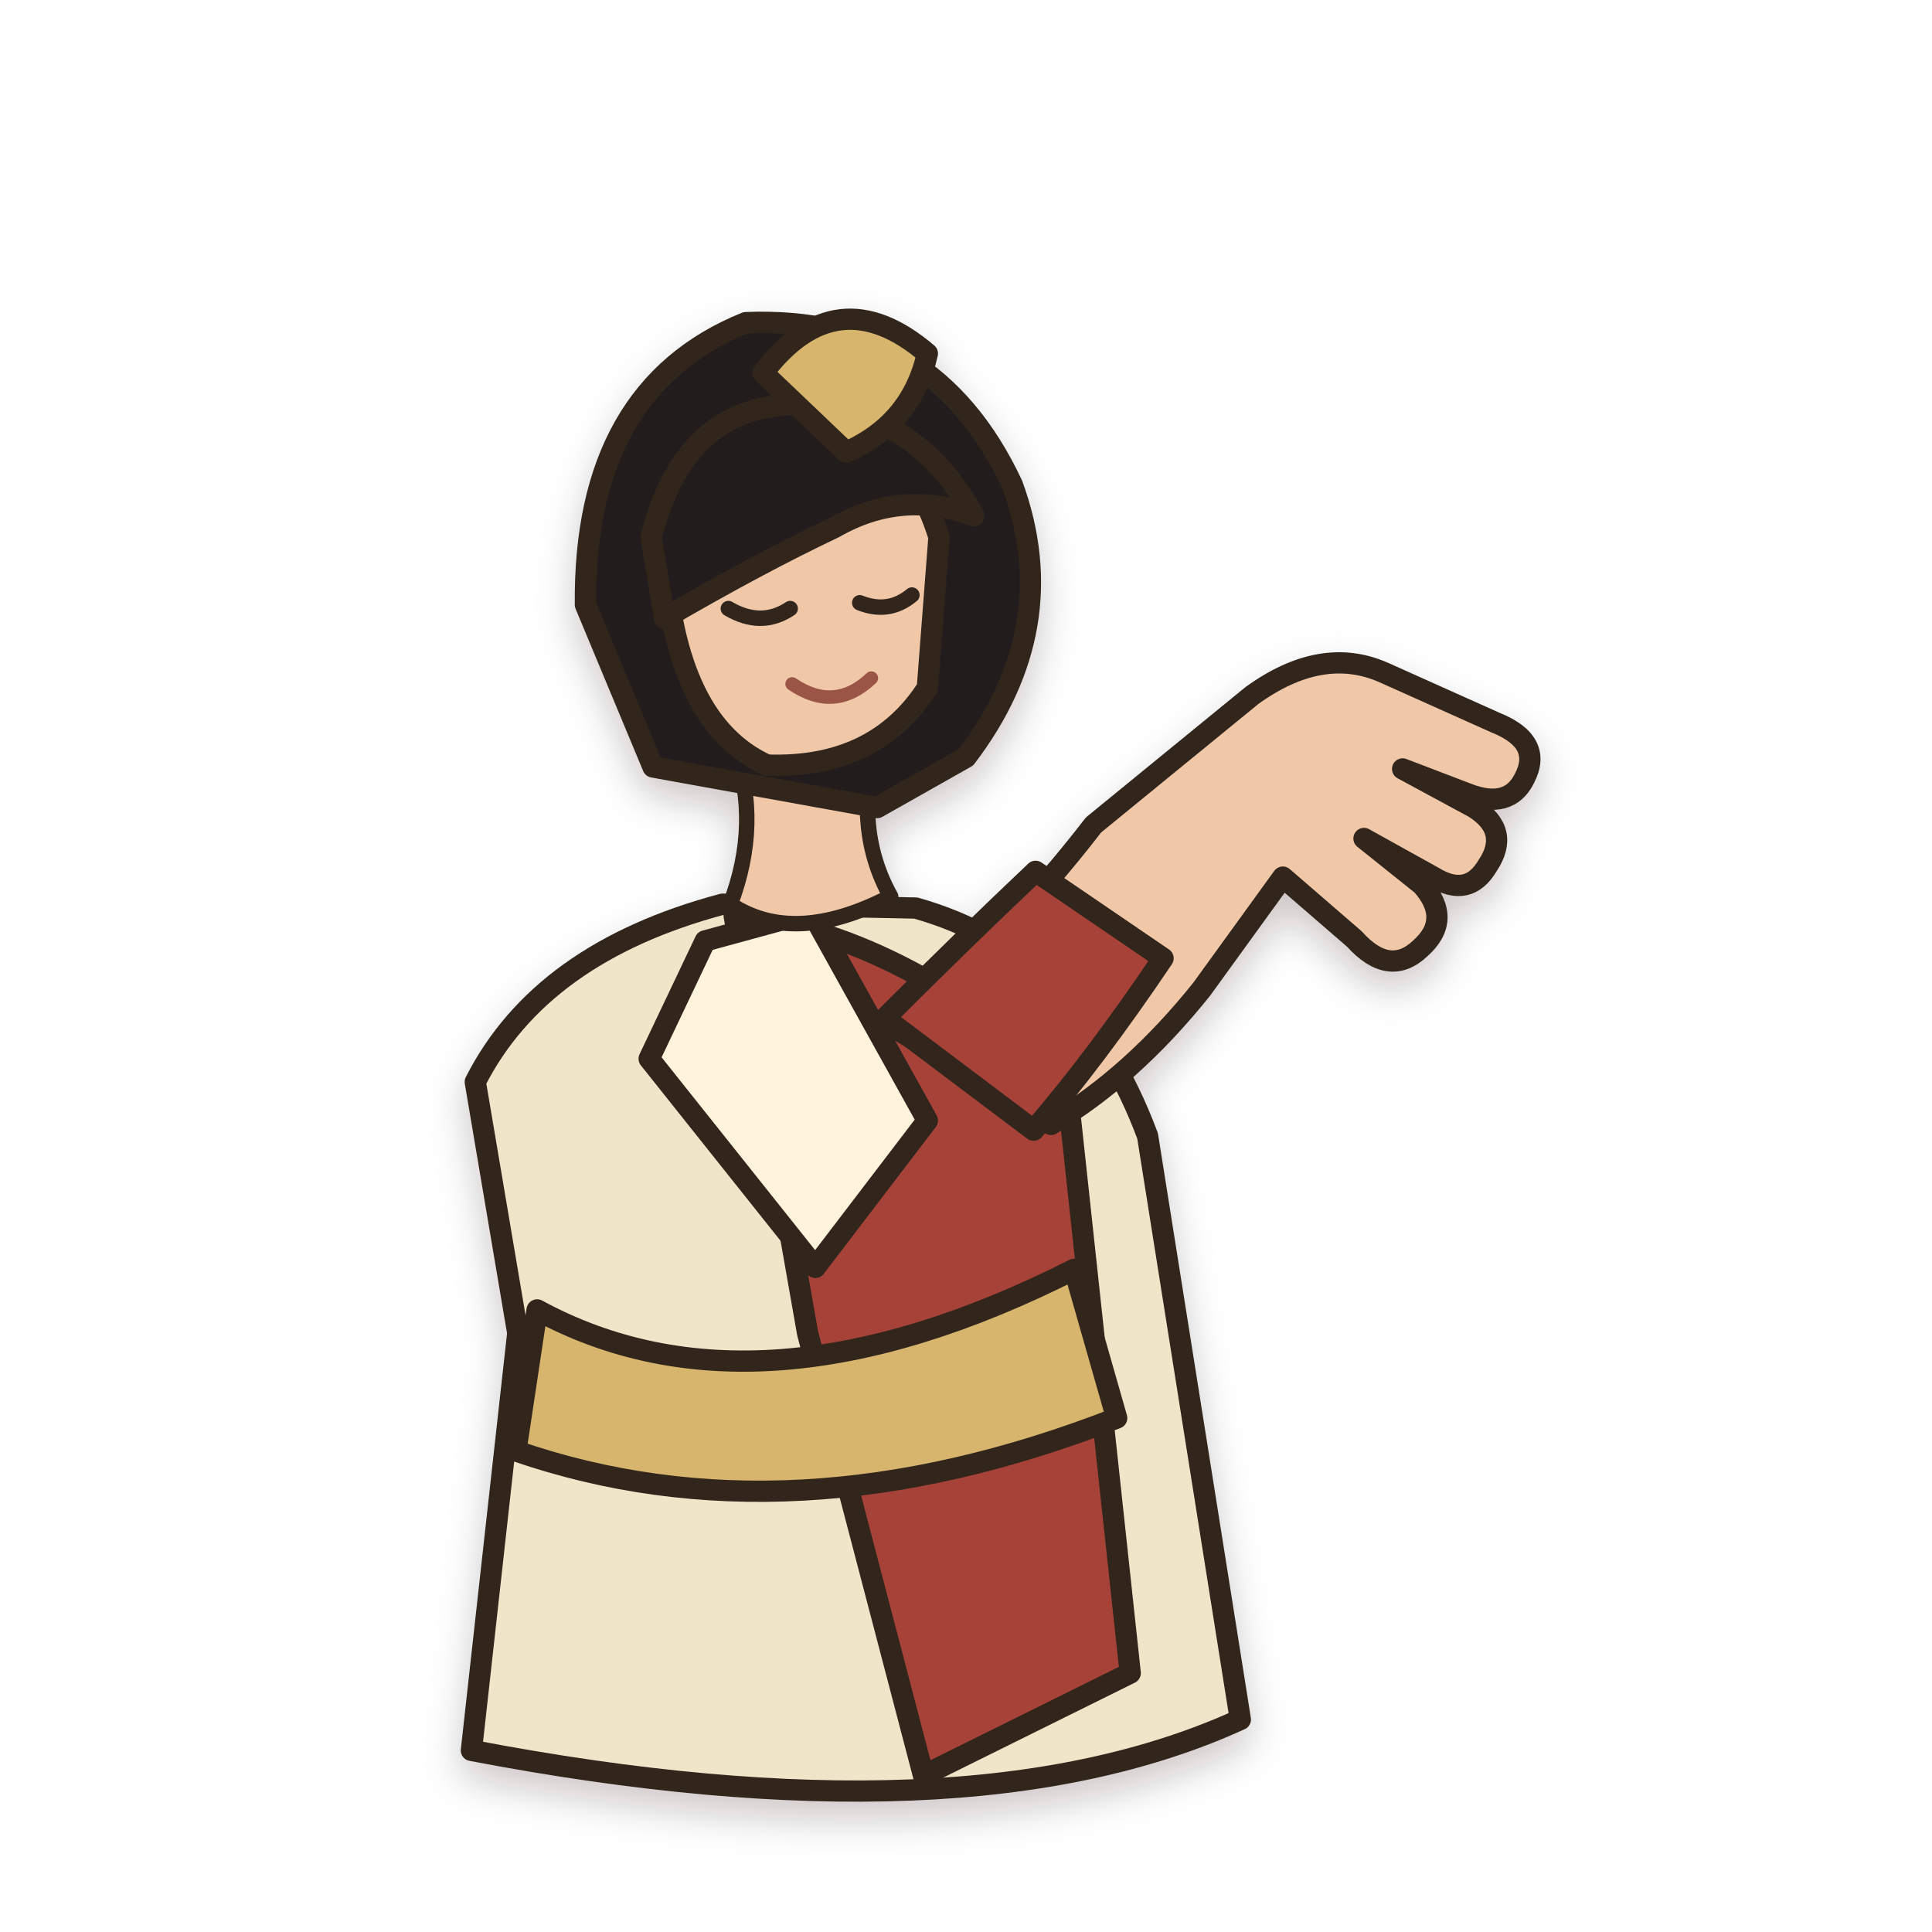
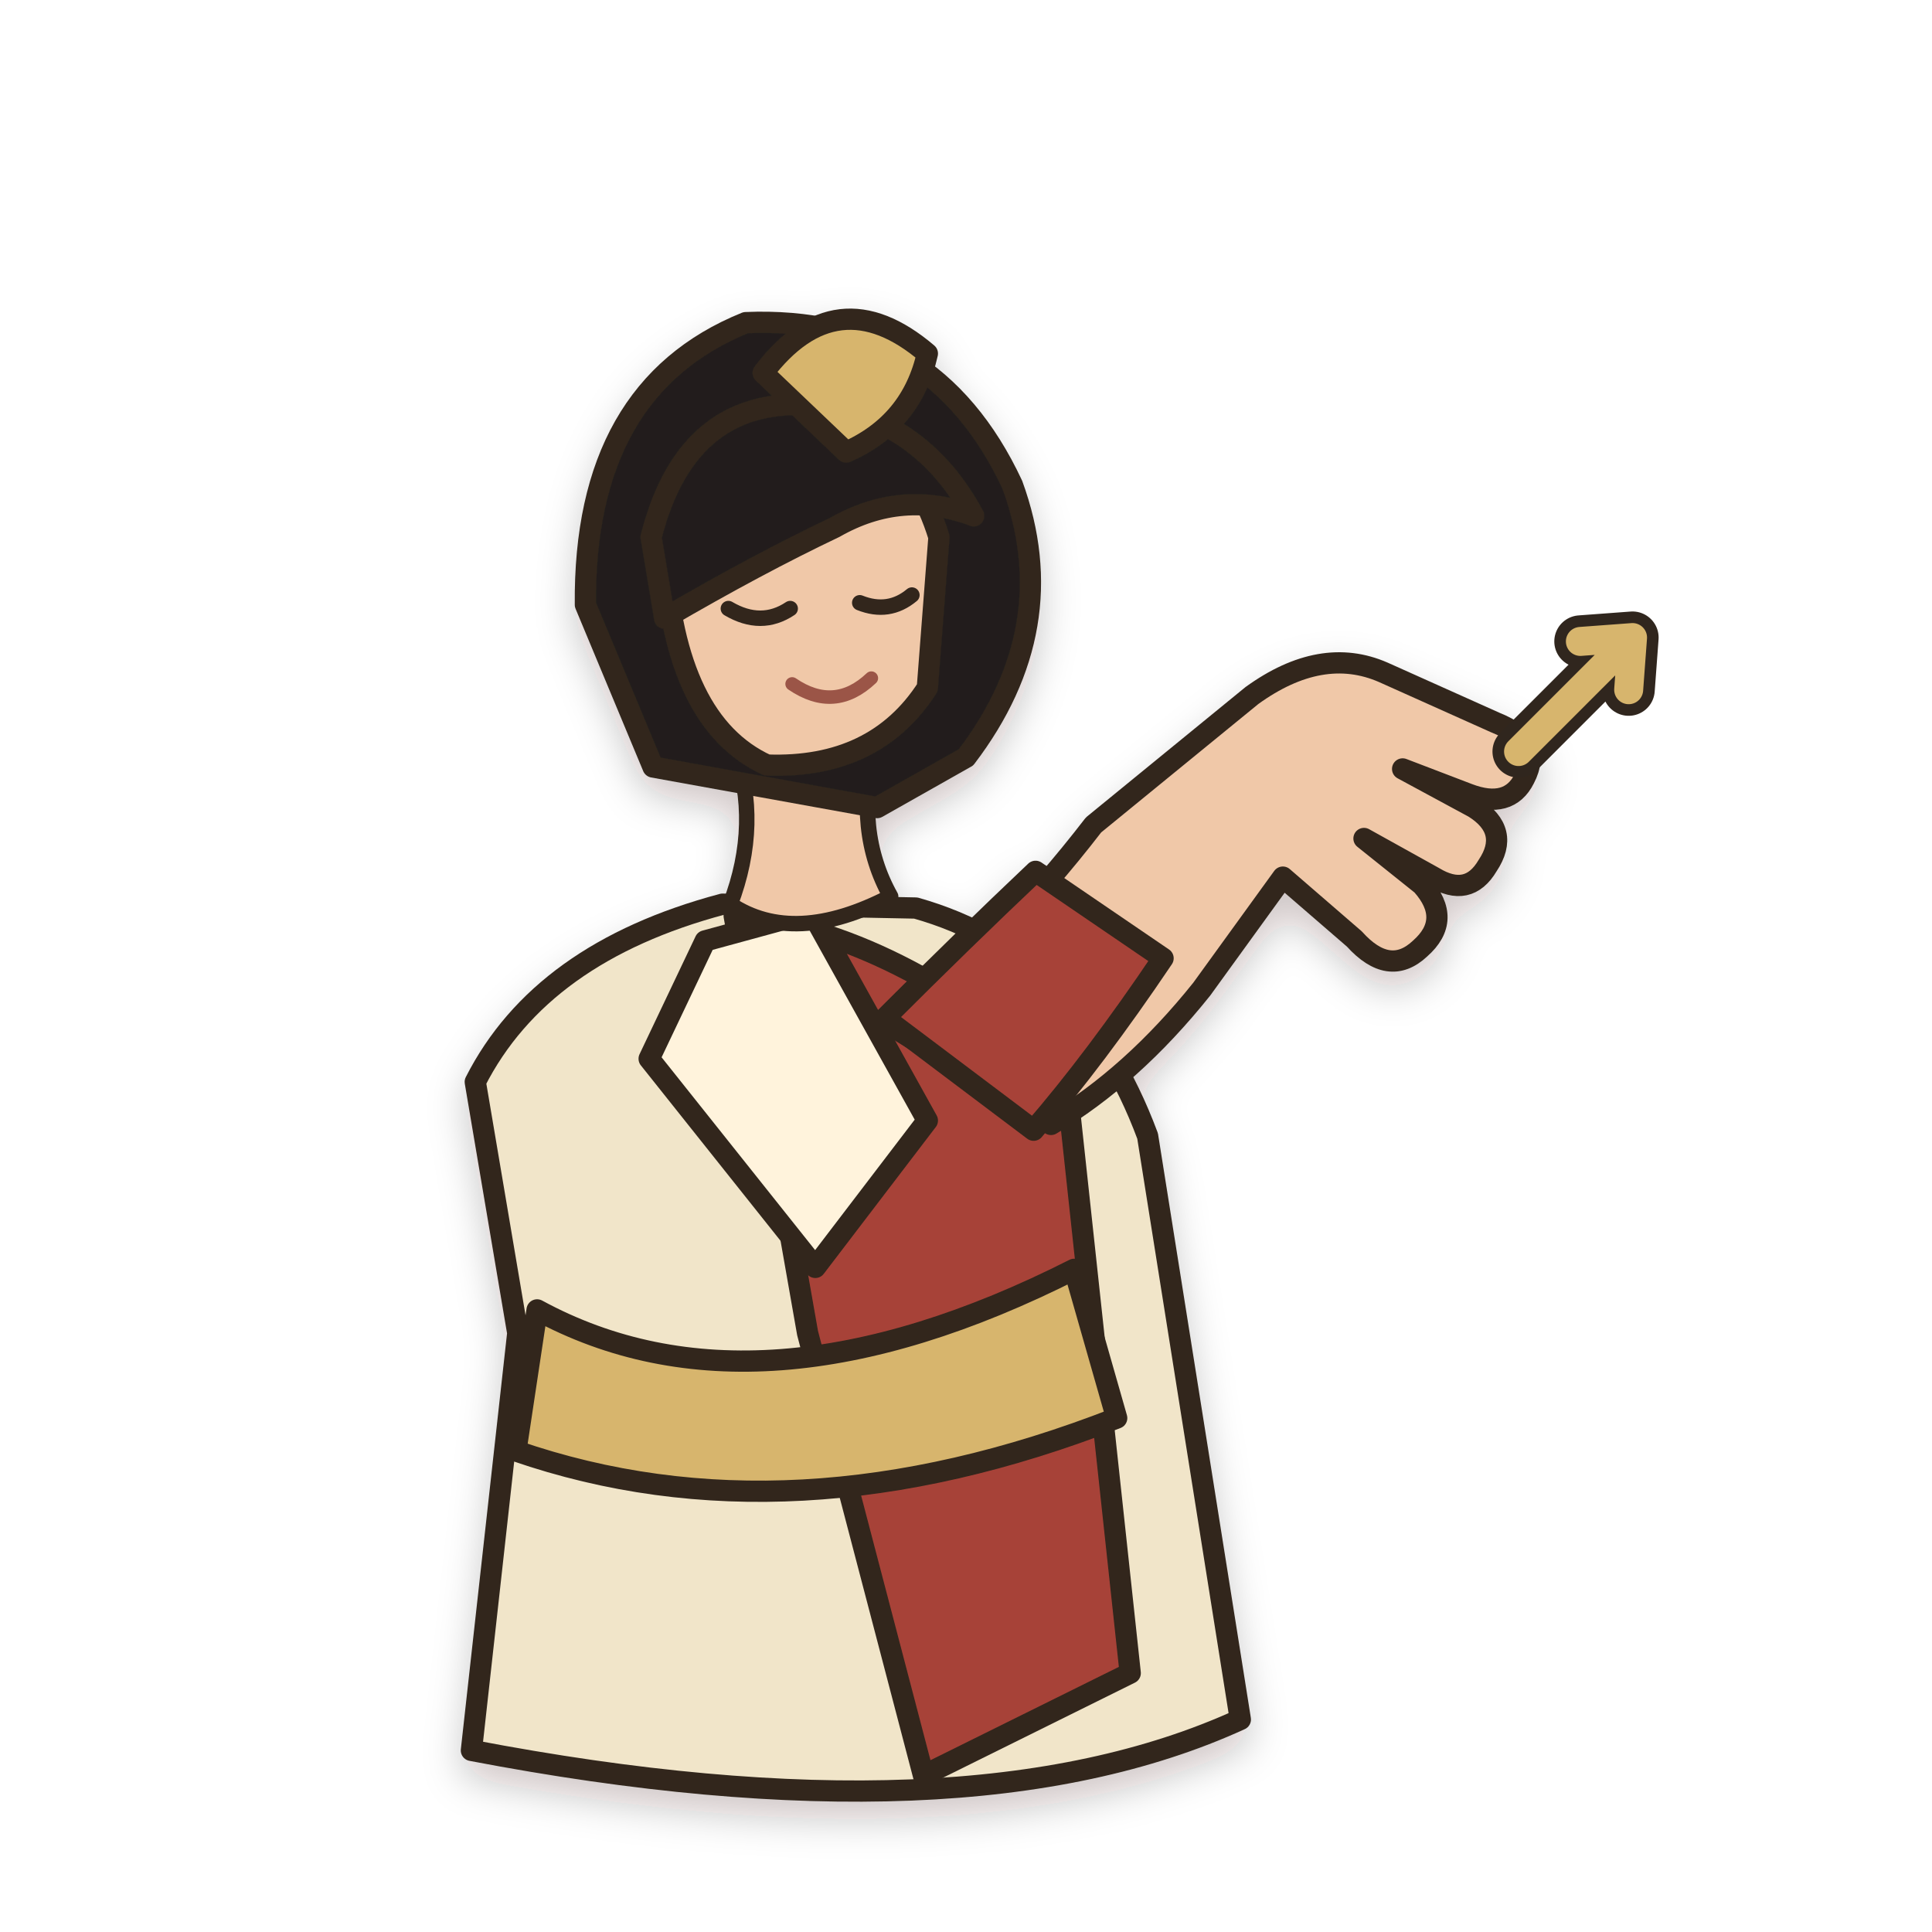
<svg xmlns="http://www.w3.org/2000/svg" width="1000" height="1000" viewBox="0 0 1000 1000">
  <defs>
    <filter id="shadow" x="-20%" y="-20%" width="140%" height="140%">
      <feDropShadow dx="0" dy="9" stdDeviation="10" flood-color="#241a12" flood-opacity=".22" />
    </filter>
  </defs>
  <g filter="url(#shadow)" stroke="#30261e" stroke-width="11" stroke-linejoin="round" stroke-linecap="round">
    <path d="M246 560 Q280 493 374 468 L474 470 Q559 494 594 588 L642 890 Q500 955 244 906 L268 690Z" fill="#f1e5c9" />
    <path d="M380 474 Q464 482 552 560 L585 866 478 919 418 690Z" fill="#a74337" />
    <path d="M365 487 420 472 480 580 422 656 336 548Z" fill="#fff3dc" />
    <path d="M278 678 Q392 740 556 657 L578 734 Q409 800 267 751Z" fill="#d7b56d" />
    <path d="M463 532 Q519 488 566 427 L648 360 Q684 334 716 348 L774 374 Q799 384 789 403 Q781 419 760 411 L726 398 L763 418 Q782 430 770 448 Q760 465 742 454 L706 434 L736 458 Q752 476 735 491 Q719 506 701 486 L664 454 L622 512 Q586 557 544 582Z" fill="#f0c8a8" />
    <path d="M458 527 Q499 486 536 451 L602 496 Q567 548 535 585Z" fill="#a74337" />
    <path d="M380 387 Q394 426 378 468 Q411 490 461 464 Q442 430 453 386Z" fill="#f0c8a8" stroke-width="8" />
    <path d="M303 313 Q302 201 386 167 Q483 163 524 251 Q551 325 500 392 L454 418 338 397Z" fill="#241f1c" />
    <path d="M344 287 Q349 222 405 215 Q467 216 486 278 L480 356 Q453 398 397 396 Q349 374 344 287Z" fill="#f0c8a8" />
    <path d="M337 278 Q356 203 424 210 Q477 217 504 267 Q467 253 432 273 Q392 292 344 320Z" fill="#241f1c" />
    <path d="M377 315 Q394 325 409 315 M445 312 Q460 318 472 308" fill="none" stroke-width="8" />
    <path d="M410 354 Q432 369 451 351" fill="none" stroke="#9b5547" stroke-width="7" />
    <path d="M395 193 Q433 143 480 183 Q472 219 438 234Z" fill="#d7b56d" />
  </g>
+   <g fill="none" stroke-linecap="round" stroke-linejoin="round">
+     <path d="M786 389 L845 330 M818 332 L845 330 L843 357" stroke="#30261e" stroke-width="27" />
+     <path d="M786 389 L845 330 M818 332 L845 330 L843 357" stroke="#d7b56d" stroke-width="15" />
+   </g>
</svg>
